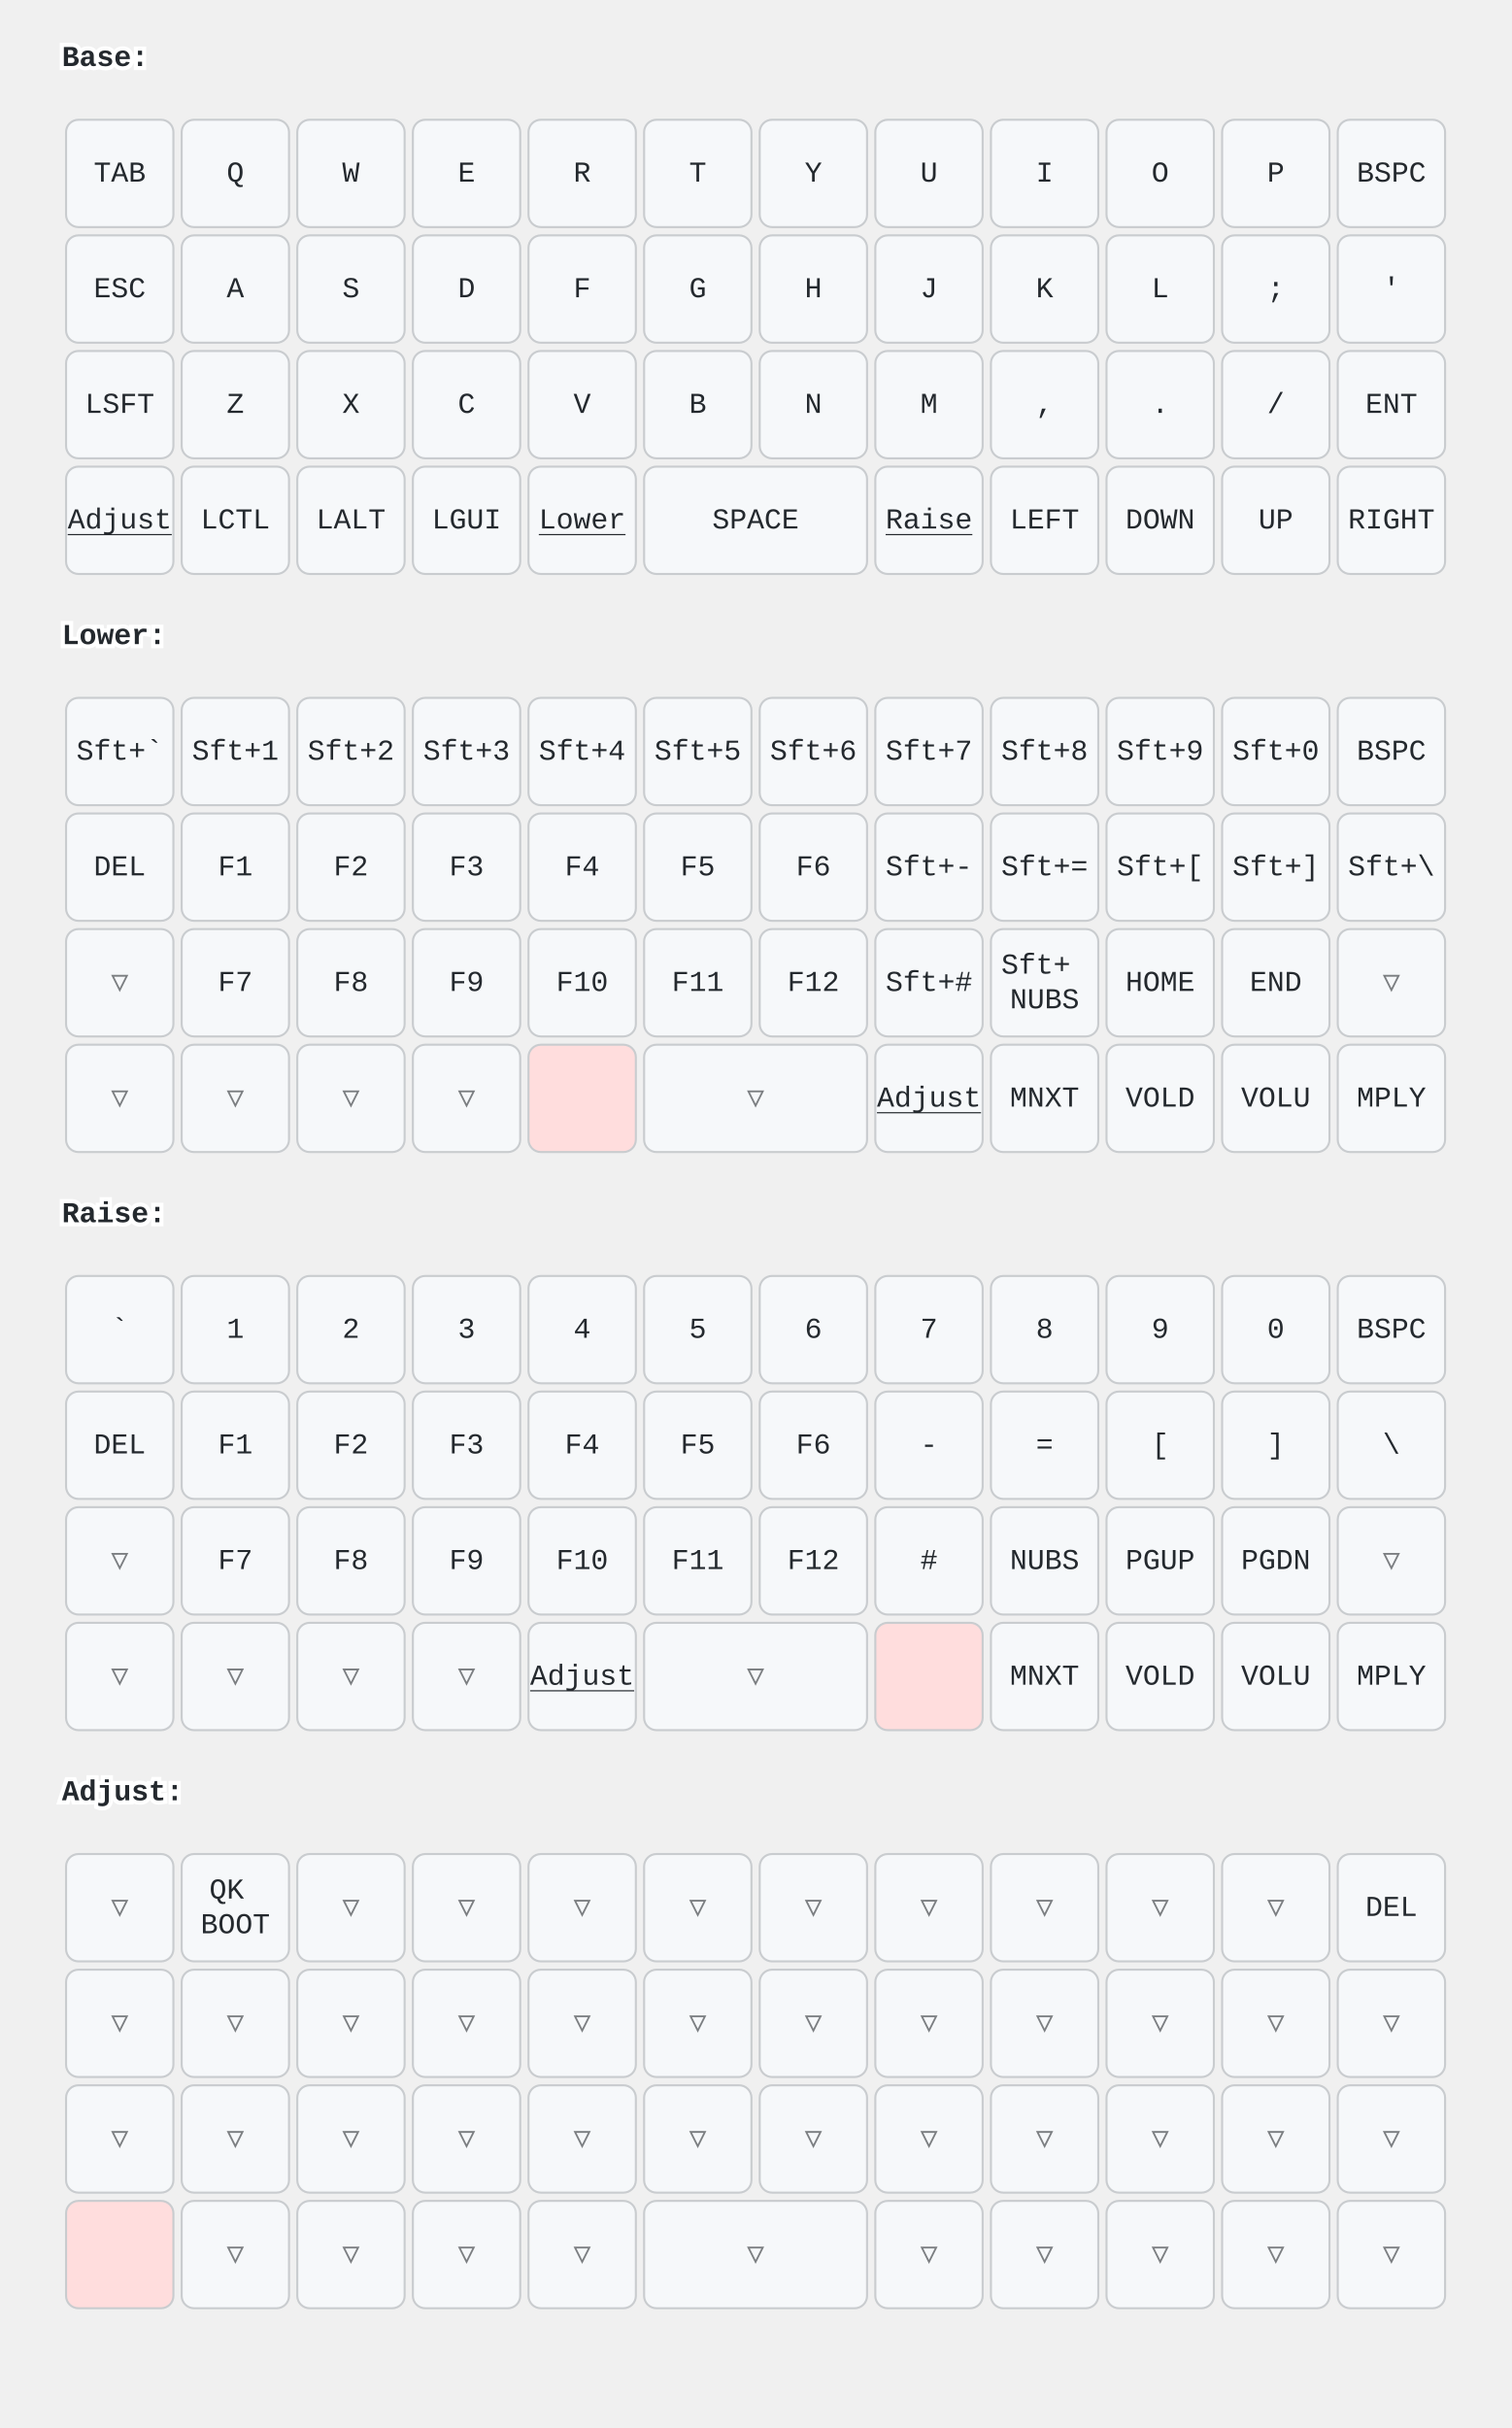
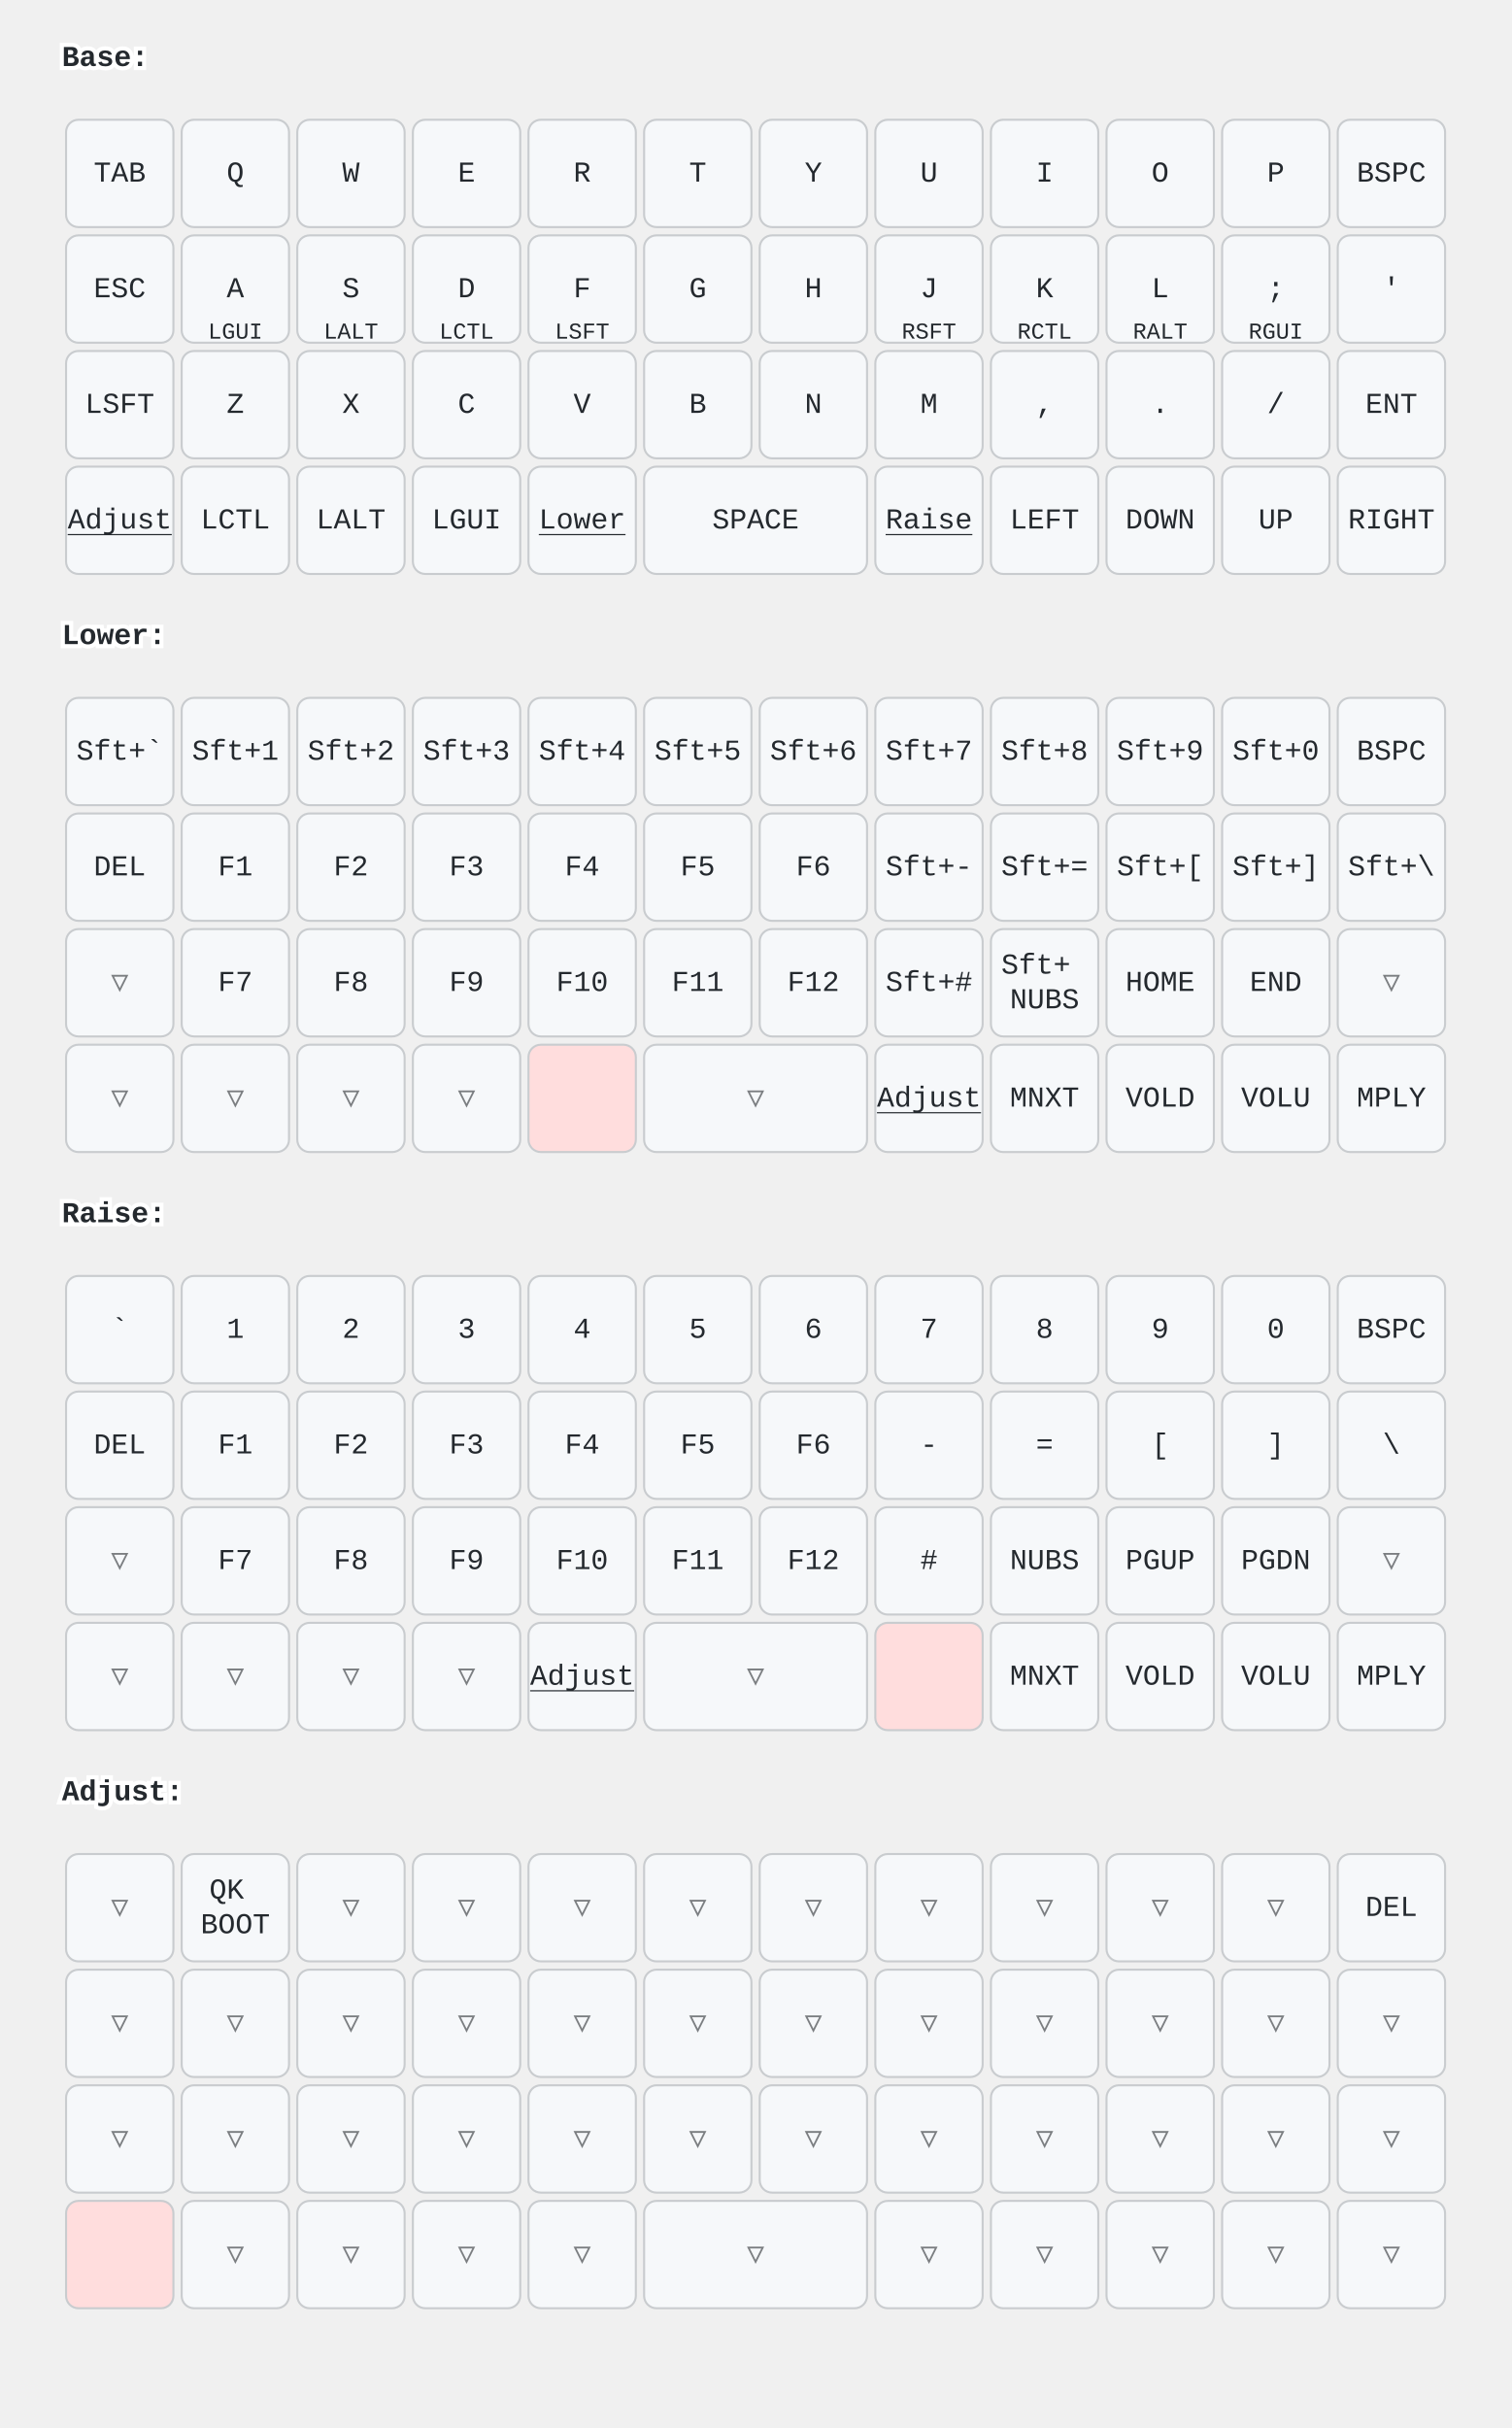
<svg xmlns="http://www.w3.org/2000/svg" width="732" height="1176" viewBox="0 0 732 1176" class="keymap">
  <style>/* inherit to force styles through use tags */
svg path {
    fill: inherit;
}

/* font and background color specifications */
svg.keymap {
    font-family: SFMono-Regular,Consolas,Liberation Mono,Menlo,monospace;
    font-size: 14px;
    font-kerning: normal;
    text-rendering: optimizeLegibility;
    fill: #24292e;
}

/* default key styling */
rect.key {
    fill: #f6f8fa;
}

rect.key, rect.combo {
    stroke: #c9cccf;
    stroke-width: 1;
}

/* default key side styling, only used is draw_key_sides is set */
rect.side {
    filter: brightness(90%);
}

/* color accent for combo boxes */
rect.combo, rect.combo-separate {
    fill: #cdf;
}

/* color accent for held keys */
rect.held, rect.combo.held {
    fill: #fdd;
}

/* color accent for ghost (optional) keys */
rect.ghost, rect.combo.ghost {
    stroke-dasharray: 4, 4;
    stroke-width: 2;
}

text {
    text-anchor: middle;
    dominant-baseline: middle;
}

/* styling for layer labels */
text.label {
    font-weight: bold;
    text-anchor: start;
    stroke: white;
    stroke-width: 4;
    paint-order: stroke;
}

/* styling for optional footer */
text.footer {
    text-anchor: end;
    dominant-baseline: auto;
    stroke: white;
    stroke-width: 4;
    paint-order: stroke;
}

/* styling for combo tap, and key non-tap label text */
text.combo, text.hold, text.shifted, text.left, text.right, text.tl, text.tr, text.bl, text.br {
    font-size: 11px;
}

text.hold, text.bl, text.br {
    text-anchor: middle;
    dominant-baseline: auto;
}

text.shifted, text.tl, text.tr {
    text-anchor: middle;
    dominant-baseline: hanging;
}

text.left, text.tl, text.bl {
    text-anchor: start;
}

text.right, text.tr, text.br {
    text-anchor: end;
}

text.layer-activator {
    text-decoration: underline;
}

/* styling for hold/shifted label text in combo box */
text.combo.hold, text.combo.shifted, text.combo.left, text.combo.right {
    font-size: 8px;
}

/* lighter symbol for transparent keys */
text.trans {
    fill: #7b7e81;
}

/* styling for combo dendrons */
path.combo {
    stroke-width: 1;
    stroke: gray;
    fill: none;
}

/* Start Tabler Icons Cleanup */
/* cannot use height/width with glyphs */
.icon-tabler &gt; path {
    fill: inherit;
    stroke: inherit;
    stroke-width: 2;
}
/* hide tabler's default box */
.icon-tabler &gt; path[stroke="none"][fill="none"] {
    visibility: hidden;
}
/* End Tabler Icons Cleanup */
</style>
  <g transform="translate(30, 0)" class="layer-Base">
    <text x="0" y="28" class="label" id="Base">Base:</text>
    <g transform="translate(0, 56)">
      <g transform="translate(28, 28)" class="key keypos-0">
        <rect rx="6" ry="6" x="-26" y="-26" width="52" height="52" class="key" />
        <text x="0" y="0" class="key tap">TAB</text>
      </g>
      <g transform="translate(84, 28)" class="key keypos-1">
        <rect rx="6" ry="6" x="-26" y="-26" width="52" height="52" class="key" />
        <text x="0" y="0" class="key tap">Q</text>
      </g>
      <g transform="translate(140, 28)" class="key keypos-2">
        <rect rx="6" ry="6" x="-26" y="-26" width="52" height="52" class="key" />
        <text x="0" y="0" class="key tap">W</text>
      </g>
      <g transform="translate(196, 28)" class="key keypos-3">
        <rect rx="6" ry="6" x="-26" y="-26" width="52" height="52" class="key" />
        <text x="0" y="0" class="key tap">E</text>
      </g>
      <g transform="translate(252, 28)" class="key keypos-4">
        <rect rx="6" ry="6" x="-26" y="-26" width="52" height="52" class="key" />
        <text x="0" y="0" class="key tap">R</text>
      </g>
      <g transform="translate(308, 28)" class="key keypos-5">
        <rect rx="6" ry="6" x="-26" y="-26" width="52" height="52" class="key" />
        <text x="0" y="0" class="key tap">T</text>
      </g>
      <g transform="translate(364, 28)" class="key keypos-6">
        <rect rx="6" ry="6" x="-26" y="-26" width="52" height="52" class="key" />
        <text x="0" y="0" class="key tap">Y</text>
      </g>
      <g transform="translate(420, 28)" class="key keypos-7">
        <rect rx="6" ry="6" x="-26" y="-26" width="52" height="52" class="key" />
        <text x="0" y="0" class="key tap">U</text>
      </g>
      <g transform="translate(476, 28)" class="key keypos-8">
        <rect rx="6" ry="6" x="-26" y="-26" width="52" height="52" class="key" />
        <text x="0" y="0" class="key tap">I</text>
      </g>
      <g transform="translate(532, 28)" class="key keypos-9">
        <rect rx="6" ry="6" x="-26" y="-26" width="52" height="52" class="key" />
        <text x="0" y="0" class="key tap">O</text>
      </g>
      <g transform="translate(588, 28)" class="key keypos-10">
        <rect rx="6" ry="6" x="-26" y="-26" width="52" height="52" class="key" />
        <text x="0" y="0" class="key tap">P</text>
      </g>
      <g transform="translate(644, 28)" class="key keypos-11">
        <rect rx="6" ry="6" x="-26" y="-26" width="52" height="52" class="key" />
        <text x="0" y="0" class="key tap">BSPC</text>
      </g>
      <g transform="translate(28, 84)" class="key keypos-12">
        <rect rx="6" ry="6" x="-26" y="-26" width="52" height="52" class="key" />
        <text x="0" y="0" class="key tap">ESC</text>
      </g>
      <g transform="translate(84, 84)" class="key keypos-13">
        <rect rx="6" ry="6" x="-26" y="-26" width="52" height="52" class="key" />
        <text x="0" y="0" class="key tap">A</text>
+         <text x="0" y="24" class="key hold">LGUI</text>
      </g>
      <g transform="translate(140, 84)" class="key keypos-14">
        <rect rx="6" ry="6" x="-26" y="-26" width="52" height="52" class="key" />
        <text x="0" y="0" class="key tap">S</text>
+         <text x="0" y="24" class="key hold">LALT</text>
      </g>
      <g transform="translate(196, 84)" class="key keypos-15">
        <rect rx="6" ry="6" x="-26" y="-26" width="52" height="52" class="key" />
        <text x="0" y="0" class="key tap">D</text>
+         <text x="0" y="24" class="key hold">LCTL</text>
      </g>
      <g transform="translate(252, 84)" class="key keypos-16">
        <rect rx="6" ry="6" x="-26" y="-26" width="52" height="52" class="key" />
        <text x="0" y="0" class="key tap">F</text>
+         <text x="0" y="24" class="key hold">LSFT</text>
      </g>
      <g transform="translate(308, 84)" class="key keypos-17">
        <rect rx="6" ry="6" x="-26" y="-26" width="52" height="52" class="key" />
        <text x="0" y="0" class="key tap">G</text>
      </g>
      <g transform="translate(364, 84)" class="key keypos-18">
        <rect rx="6" ry="6" x="-26" y="-26" width="52" height="52" class="key" />
        <text x="0" y="0" class="key tap">H</text>
      </g>
      <g transform="translate(420, 84)" class="key keypos-19">
        <rect rx="6" ry="6" x="-26" y="-26" width="52" height="52" class="key" />
        <text x="0" y="0" class="key tap">J</text>
+         <text x="0" y="24" class="key hold">RSFT</text>
      </g>
      <g transform="translate(476, 84)" class="key keypos-20">
        <rect rx="6" ry="6" x="-26" y="-26" width="52" height="52" class="key" />
        <text x="0" y="0" class="key tap">K</text>
+         <text x="0" y="24" class="key hold">RCTL</text>
      </g>
      <g transform="translate(532, 84)" class="key keypos-21">
        <rect rx="6" ry="6" x="-26" y="-26" width="52" height="52" class="key" />
        <text x="0" y="0" class="key tap">L</text>
+         <text x="0" y="24" class="key hold">RALT</text>
      </g>
      <g transform="translate(588, 84)" class="key keypos-22">
        <rect rx="6" ry="6" x="-26" y="-26" width="52" height="52" class="key" />
        <text x="0" y="0" class="key tap">;</text>
+         <text x="0" y="24" class="key hold">RGUI</text>
      </g>
      <g transform="translate(644, 84)" class="key keypos-23">
        <rect rx="6" ry="6" x="-26" y="-26" width="52" height="52" class="key" />
        <text x="0" y="0" class="key tap">'</text>
      </g>
      <g transform="translate(28, 140)" class="key keypos-24">
        <rect rx="6" ry="6" x="-26" y="-26" width="52" height="52" class="key" />
        <text x="0" y="0" class="key tap">LSFT</text>
      </g>
      <g transform="translate(84, 140)" class="key keypos-25">
        <rect rx="6" ry="6" x="-26" y="-26" width="52" height="52" class="key" />
        <text x="0" y="0" class="key tap">Z</text>
      </g>
      <g transform="translate(140, 140)" class="key keypos-26">
        <rect rx="6" ry="6" x="-26" y="-26" width="52" height="52" class="key" />
        <text x="0" y="0" class="key tap">X</text>
      </g>
      <g transform="translate(196, 140)" class="key keypos-27">
        <rect rx="6" ry="6" x="-26" y="-26" width="52" height="52" class="key" />
        <text x="0" y="0" class="key tap">C</text>
      </g>
      <g transform="translate(252, 140)" class="key keypos-28">
        <rect rx="6" ry="6" x="-26" y="-26" width="52" height="52" class="key" />
        <text x="0" y="0" class="key tap">V</text>
      </g>
      <g transform="translate(308, 140)" class="key keypos-29">
        <rect rx="6" ry="6" x="-26" y="-26" width="52" height="52" class="key" />
        <text x="0" y="0" class="key tap">B</text>
      </g>
      <g transform="translate(364, 140)" class="key keypos-30">
        <rect rx="6" ry="6" x="-26" y="-26" width="52" height="52" class="key" />
        <text x="0" y="0" class="key tap">N</text>
      </g>
      <g transform="translate(420, 140)" class="key keypos-31">
        <rect rx="6" ry="6" x="-26" y="-26" width="52" height="52" class="key" />
        <text x="0" y="0" class="key tap">M</text>
      </g>
      <g transform="translate(476, 140)" class="key keypos-32">
        <rect rx="6" ry="6" x="-26" y="-26" width="52" height="52" class="key" />
        <text x="0" y="0" class="key tap">,</text>
      </g>
      <g transform="translate(532, 140)" class="key keypos-33">
        <rect rx="6" ry="6" x="-26" y="-26" width="52" height="52" class="key" />
        <text x="0" y="0" class="key tap">.</text>
      </g>
      <g transform="translate(588, 140)" class="key keypos-34">
        <rect rx="6" ry="6" x="-26" y="-26" width="52" height="52" class="key" />
        <text x="0" y="0" class="key tap">/</text>
      </g>
      <g transform="translate(644, 140)" class="key keypos-35">
        <rect rx="6" ry="6" x="-26" y="-26" width="52" height="52" class="key" />
        <text x="0" y="0" class="key tap">ENT</text>
      </g>
      <g transform="translate(28, 196)" class="key keypos-36">
        <rect rx="6" ry="6" x="-26" y="-26" width="52" height="52" class="key" />
        <a href="#Adjust">
          <text x="0" y="0" class="key tap layer-activator">Adjust</text>
        </a>
      </g>
      <g transform="translate(84, 196)" class="key keypos-37">
        <rect rx="6" ry="6" x="-26" y="-26" width="52" height="52" class="key" />
        <text x="0" y="0" class="key tap">LCTL</text>
      </g>
      <g transform="translate(140, 196)" class="key keypos-38">
        <rect rx="6" ry="6" x="-26" y="-26" width="52" height="52" class="key" />
        <text x="0" y="0" class="key tap">LALT</text>
      </g>
      <g transform="translate(196, 196)" class="key keypos-39">
        <rect rx="6" ry="6" x="-26" y="-26" width="52" height="52" class="key" />
        <text x="0" y="0" class="key tap">LGUI</text>
      </g>
      <g transform="translate(252, 196)" class="key keypos-40">
        <rect rx="6" ry="6" x="-26" y="-26" width="52" height="52" class="key" />
        <a href="#Lower">
          <text x="0" y="0" class="key tap layer-activator">Lower</text>
        </a>
      </g>
      <g transform="translate(336, 196)" class="key keypos-41">
        <rect rx="6" ry="6" x="-54" y="-26" width="108" height="52" class="key" />
        <text x="0" y="0" class="key tap">SPACE</text>
      </g>
      <g transform="translate(420, 196)" class="key keypos-42">
        <rect rx="6" ry="6" x="-26" y="-26" width="52" height="52" class="key" />
        <a href="#Raise">
          <text x="0" y="0" class="key tap layer-activator">Raise</text>
        </a>
      </g>
      <g transform="translate(476, 196)" class="key keypos-43">
        <rect rx="6" ry="6" x="-26" y="-26" width="52" height="52" class="key" />
        <text x="0" y="0" class="key tap">LEFT</text>
      </g>
      <g transform="translate(532, 196)" class="key keypos-44">
        <rect rx="6" ry="6" x="-26" y="-26" width="52" height="52" class="key" />
        <text x="0" y="0" class="key tap">DOWN</text>
      </g>
      <g transform="translate(588, 196)" class="key keypos-45">
        <rect rx="6" ry="6" x="-26" y="-26" width="52" height="52" class="key" />
        <text x="0" y="0" class="key tap">UP</text>
      </g>
      <g transform="translate(644, 196)" class="key keypos-46">
        <rect rx="6" ry="6" x="-26" y="-26" width="52" height="52" class="key" />
        <text x="0" y="0" class="key tap">RIGHT</text>
      </g>
    </g>
  </g>
  <g transform="translate(30, 280)" class="layer-Lower">
    <text x="0" y="28" class="label" id="Lower">Lower:</text>
    <g transform="translate(0, 56)">
      <g transform="translate(28, 28)" class="key keypos-0">
        <rect rx="6" ry="6" x="-26" y="-26" width="52" height="52" class="key" />
        <text x="0" y="0" class="key tap">Sft+`</text>
      </g>
      <g transform="translate(84, 28)" class="key keypos-1">
        <rect rx="6" ry="6" x="-26" y="-26" width="52" height="52" class="key" />
        <text x="0" y="0" class="key tap">Sft+1</text>
      </g>
      <g transform="translate(140, 28)" class="key keypos-2">
        <rect rx="6" ry="6" x="-26" y="-26" width="52" height="52" class="key" />
        <text x="0" y="0" class="key tap">Sft+2</text>
      </g>
      <g transform="translate(196, 28)" class="key keypos-3">
        <rect rx="6" ry="6" x="-26" y="-26" width="52" height="52" class="key" />
        <text x="0" y="0" class="key tap">Sft+3</text>
      </g>
      <g transform="translate(252, 28)" class="key keypos-4">
        <rect rx="6" ry="6" x="-26" y="-26" width="52" height="52" class="key" />
        <text x="0" y="0" class="key tap">Sft+4</text>
      </g>
      <g transform="translate(308, 28)" class="key keypos-5">
        <rect rx="6" ry="6" x="-26" y="-26" width="52" height="52" class="key" />
        <text x="0" y="0" class="key tap">Sft+5</text>
      </g>
      <g transform="translate(364, 28)" class="key keypos-6">
        <rect rx="6" ry="6" x="-26" y="-26" width="52" height="52" class="key" />
        <text x="0" y="0" class="key tap">Sft+6</text>
      </g>
      <g transform="translate(420, 28)" class="key keypos-7">
        <rect rx="6" ry="6" x="-26" y="-26" width="52" height="52" class="key" />
        <text x="0" y="0" class="key tap">Sft+7</text>
      </g>
      <g transform="translate(476, 28)" class="key keypos-8">
        <rect rx="6" ry="6" x="-26" y="-26" width="52" height="52" class="key" />
        <text x="0" y="0" class="key tap">Sft+8</text>
      </g>
      <g transform="translate(532, 28)" class="key keypos-9">
        <rect rx="6" ry="6" x="-26" y="-26" width="52" height="52" class="key" />
        <text x="0" y="0" class="key tap">Sft+9</text>
      </g>
      <g transform="translate(588, 28)" class="key keypos-10">
        <rect rx="6" ry="6" x="-26" y="-26" width="52" height="52" class="key" />
        <text x="0" y="0" class="key tap">Sft+0</text>
      </g>
      <g transform="translate(644, 28)" class="key keypos-11">
        <rect rx="6" ry="6" x="-26" y="-26" width="52" height="52" class="key" />
        <text x="0" y="0" class="key tap">BSPC</text>
      </g>
      <g transform="translate(28, 84)" class="key keypos-12">
        <rect rx="6" ry="6" x="-26" y="-26" width="52" height="52" class="key" />
        <text x="0" y="0" class="key tap">DEL</text>
      </g>
      <g transform="translate(84, 84)" class="key keypos-13">
        <rect rx="6" ry="6" x="-26" y="-26" width="52" height="52" class="key" />
        <text x="0" y="0" class="key tap">F1</text>
      </g>
      <g transform="translate(140, 84)" class="key keypos-14">
        <rect rx="6" ry="6" x="-26" y="-26" width="52" height="52" class="key" />
        <text x="0" y="0" class="key tap">F2</text>
      </g>
      <g transform="translate(196, 84)" class="key keypos-15">
        <rect rx="6" ry="6" x="-26" y="-26" width="52" height="52" class="key" />
        <text x="0" y="0" class="key tap">F3</text>
      </g>
      <g transform="translate(252, 84)" class="key keypos-16">
        <rect rx="6" ry="6" x="-26" y="-26" width="52" height="52" class="key" />
        <text x="0" y="0" class="key tap">F4</text>
      </g>
      <g transform="translate(308, 84)" class="key keypos-17">
        <rect rx="6" ry="6" x="-26" y="-26" width="52" height="52" class="key" />
        <text x="0" y="0" class="key tap">F5</text>
      </g>
      <g transform="translate(364, 84)" class="key keypos-18">
        <rect rx="6" ry="6" x="-26" y="-26" width="52" height="52" class="key" />
        <text x="0" y="0" class="key tap">F6</text>
      </g>
      <g transform="translate(420, 84)" class="key keypos-19">
        <rect rx="6" ry="6" x="-26" y="-26" width="52" height="52" class="key" />
        <text x="0" y="0" class="key tap">Sft+-</text>
      </g>
      <g transform="translate(476, 84)" class="key keypos-20">
        <rect rx="6" ry="6" x="-26" y="-26" width="52" height="52" class="key" />
        <text x="0" y="0" class="key tap">Sft+=</text>
      </g>
      <g transform="translate(532, 84)" class="key keypos-21">
        <rect rx="6" ry="6" x="-26" y="-26" width="52" height="52" class="key" />
        <text x="0" y="0" class="key tap">Sft+[</text>
      </g>
      <g transform="translate(588, 84)" class="key keypos-22">
        <rect rx="6" ry="6" x="-26" y="-26" width="52" height="52" class="key" />
        <text x="0" y="0" class="key tap">Sft+]</text>
      </g>
      <g transform="translate(644, 84)" class="key keypos-23">
        <rect rx="6" ry="6" x="-26" y="-26" width="52" height="52" class="key" />
        <text x="0" y="0" class="key tap">Sft+\</text>
      </g>
      <g transform="translate(28, 140)" class="key trans keypos-24">
        <rect rx="6" ry="6" x="-26" y="-26" width="52" height="52" class="key trans" />
        <text x="0" y="0" class="key trans tap">▽</text>
      </g>
      <g transform="translate(84, 140)" class="key keypos-25">
        <rect rx="6" ry="6" x="-26" y="-26" width="52" height="52" class="key" />
        <text x="0" y="0" class="key tap">F7</text>
      </g>
      <g transform="translate(140, 140)" class="key keypos-26">
        <rect rx="6" ry="6" x="-26" y="-26" width="52" height="52" class="key" />
        <text x="0" y="0" class="key tap">F8</text>
      </g>
      <g transform="translate(196, 140)" class="key keypos-27">
        <rect rx="6" ry="6" x="-26" y="-26" width="52" height="52" class="key" />
        <text x="0" y="0" class="key tap">F9</text>
      </g>
      <g transform="translate(252, 140)" class="key keypos-28">
        <rect rx="6" ry="6" x="-26" y="-26" width="52" height="52" class="key" />
        <text x="0" y="0" class="key tap">F10</text>
      </g>
      <g transform="translate(308, 140)" class="key keypos-29">
        <rect rx="6" ry="6" x="-26" y="-26" width="52" height="52" class="key" />
        <text x="0" y="0" class="key tap">F11</text>
      </g>
      <g transform="translate(364, 140)" class="key keypos-30">
        <rect rx="6" ry="6" x="-26" y="-26" width="52" height="52" class="key" />
        <text x="0" y="0" class="key tap">F12</text>
      </g>
      <g transform="translate(420, 140)" class="key keypos-31">
        <rect rx="6" ry="6" x="-26" y="-26" width="52" height="52" class="key" />
        <text x="0" y="0" class="key tap">Sft+#</text>
      </g>
      <g transform="translate(476, 140)" class="key keypos-32">
        <rect rx="6" ry="6" x="-26" y="-26" width="52" height="52" class="key" />
        <text x="0" y="0" class="key tap">
          <tspan x="0" dy="-0.6em">Sft+</tspan>
          <tspan x="0" dy="1.2em">NUBS</tspan>
        </text>
      </g>
      <g transform="translate(532, 140)" class="key keypos-33">
        <rect rx="6" ry="6" x="-26" y="-26" width="52" height="52" class="key" />
        <text x="0" y="0" class="key tap">HOME</text>
      </g>
      <g transform="translate(588, 140)" class="key keypos-34">
        <rect rx="6" ry="6" x="-26" y="-26" width="52" height="52" class="key" />
        <text x="0" y="0" class="key tap">END</text>
      </g>
      <g transform="translate(644, 140)" class="key trans keypos-35">
        <rect rx="6" ry="6" x="-26" y="-26" width="52" height="52" class="key trans" />
        <text x="0" y="0" class="key trans tap">▽</text>
      </g>
      <g transform="translate(28, 196)" class="key trans keypos-36">
        <rect rx="6" ry="6" x="-26" y="-26" width="52" height="52" class="key trans" />
        <text x="0" y="0" class="key trans tap">▽</text>
      </g>
      <g transform="translate(84, 196)" class="key trans keypos-37">
        <rect rx="6" ry="6" x="-26" y="-26" width="52" height="52" class="key trans" />
        <text x="0" y="0" class="key trans tap">▽</text>
      </g>
      <g transform="translate(140, 196)" class="key trans keypos-38">
        <rect rx="6" ry="6" x="-26" y="-26" width="52" height="52" class="key trans" />
        <text x="0" y="0" class="key trans tap">▽</text>
      </g>
      <g transform="translate(196, 196)" class="key trans keypos-39">
        <rect rx="6" ry="6" x="-26" y="-26" width="52" height="52" class="key trans" />
        <text x="0" y="0" class="key trans tap">▽</text>
      </g>
      <g transform="translate(252, 196)" class="key held keypos-40">
        <rect rx="6" ry="6" x="-26" y="-26" width="52" height="52" class="key held" />
      </g>
      <g transform="translate(336, 196)" class="key trans keypos-41">
        <rect rx="6" ry="6" x="-54" y="-26" width="108" height="52" class="key trans" />
        <text x="0" y="0" class="key trans tap">▽</text>
      </g>
      <g transform="translate(420, 196)" class="key keypos-42">
        <rect rx="6" ry="6" x="-26" y="-26" width="52" height="52" class="key" />
        <a href="#Adjust">
          <text x="0" y="0" class="key tap layer-activator">Adjust</text>
        </a>
      </g>
      <g transform="translate(476, 196)" class="key keypos-43">
        <rect rx="6" ry="6" x="-26" y="-26" width="52" height="52" class="key" />
        <text x="0" y="0" class="key tap">MNXT</text>
      </g>
      <g transform="translate(532, 196)" class="key keypos-44">
        <rect rx="6" ry="6" x="-26" y="-26" width="52" height="52" class="key" />
        <text x="0" y="0" class="key tap">VOLD</text>
      </g>
      <g transform="translate(588, 196)" class="key keypos-45">
        <rect rx="6" ry="6" x="-26" y="-26" width="52" height="52" class="key" />
        <text x="0" y="0" class="key tap">VOLU</text>
      </g>
      <g transform="translate(644, 196)" class="key keypos-46">
        <rect rx="6" ry="6" x="-26" y="-26" width="52" height="52" class="key" />
        <text x="0" y="0" class="key tap">MPLY</text>
      </g>
    </g>
  </g>
  <g transform="translate(30, 560)" class="layer-Raise">
    <text x="0" y="28" class="label" id="Raise">Raise:</text>
    <g transform="translate(0, 56)">
      <g transform="translate(28, 28)" class="key keypos-0">
        <rect rx="6" ry="6" x="-26" y="-26" width="52" height="52" class="key" />
        <text x="0" y="0" class="key tap">`</text>
      </g>
      <g transform="translate(84, 28)" class="key keypos-1">
        <rect rx="6" ry="6" x="-26" y="-26" width="52" height="52" class="key" />
        <text x="0" y="0" class="key tap">1</text>
      </g>
      <g transform="translate(140, 28)" class="key keypos-2">
        <rect rx="6" ry="6" x="-26" y="-26" width="52" height="52" class="key" />
        <text x="0" y="0" class="key tap">2</text>
      </g>
      <g transform="translate(196, 28)" class="key keypos-3">
        <rect rx="6" ry="6" x="-26" y="-26" width="52" height="52" class="key" />
        <text x="0" y="0" class="key tap">3</text>
      </g>
      <g transform="translate(252, 28)" class="key keypos-4">
        <rect rx="6" ry="6" x="-26" y="-26" width="52" height="52" class="key" />
        <text x="0" y="0" class="key tap">4</text>
      </g>
      <g transform="translate(308, 28)" class="key keypos-5">
        <rect rx="6" ry="6" x="-26" y="-26" width="52" height="52" class="key" />
        <text x="0" y="0" class="key tap">5</text>
      </g>
      <g transform="translate(364, 28)" class="key keypos-6">
        <rect rx="6" ry="6" x="-26" y="-26" width="52" height="52" class="key" />
        <text x="0" y="0" class="key tap">6</text>
      </g>
      <g transform="translate(420, 28)" class="key keypos-7">
        <rect rx="6" ry="6" x="-26" y="-26" width="52" height="52" class="key" />
        <text x="0" y="0" class="key tap">7</text>
      </g>
      <g transform="translate(476, 28)" class="key keypos-8">
        <rect rx="6" ry="6" x="-26" y="-26" width="52" height="52" class="key" />
        <text x="0" y="0" class="key tap">8</text>
      </g>
      <g transform="translate(532, 28)" class="key keypos-9">
        <rect rx="6" ry="6" x="-26" y="-26" width="52" height="52" class="key" />
        <text x="0" y="0" class="key tap">9</text>
      </g>
      <g transform="translate(588, 28)" class="key keypos-10">
        <rect rx="6" ry="6" x="-26" y="-26" width="52" height="52" class="key" />
        <text x="0" y="0" class="key tap">0</text>
      </g>
      <g transform="translate(644, 28)" class="key keypos-11">
        <rect rx="6" ry="6" x="-26" y="-26" width="52" height="52" class="key" />
        <text x="0" y="0" class="key tap">BSPC</text>
      </g>
      <g transform="translate(28, 84)" class="key keypos-12">
        <rect rx="6" ry="6" x="-26" y="-26" width="52" height="52" class="key" />
        <text x="0" y="0" class="key tap">DEL</text>
      </g>
      <g transform="translate(84, 84)" class="key keypos-13">
        <rect rx="6" ry="6" x="-26" y="-26" width="52" height="52" class="key" />
        <text x="0" y="0" class="key tap">F1</text>
      </g>
      <g transform="translate(140, 84)" class="key keypos-14">
        <rect rx="6" ry="6" x="-26" y="-26" width="52" height="52" class="key" />
        <text x="0" y="0" class="key tap">F2</text>
      </g>
      <g transform="translate(196, 84)" class="key keypos-15">
        <rect rx="6" ry="6" x="-26" y="-26" width="52" height="52" class="key" />
        <text x="0" y="0" class="key tap">F3</text>
      </g>
      <g transform="translate(252, 84)" class="key keypos-16">
        <rect rx="6" ry="6" x="-26" y="-26" width="52" height="52" class="key" />
        <text x="0" y="0" class="key tap">F4</text>
      </g>
      <g transform="translate(308, 84)" class="key keypos-17">
        <rect rx="6" ry="6" x="-26" y="-26" width="52" height="52" class="key" />
        <text x="0" y="0" class="key tap">F5</text>
      </g>
      <g transform="translate(364, 84)" class="key keypos-18">
        <rect rx="6" ry="6" x="-26" y="-26" width="52" height="52" class="key" />
        <text x="0" y="0" class="key tap">F6</text>
      </g>
      <g transform="translate(420, 84)" class="key keypos-19">
        <rect rx="6" ry="6" x="-26" y="-26" width="52" height="52" class="key" />
        <text x="0" y="0" class="key tap">-</text>
      </g>
      <g transform="translate(476, 84)" class="key keypos-20">
        <rect rx="6" ry="6" x="-26" y="-26" width="52" height="52" class="key" />
        <text x="0" y="0" class="key tap">=</text>
      </g>
      <g transform="translate(532, 84)" class="key keypos-21">
        <rect rx="6" ry="6" x="-26" y="-26" width="52" height="52" class="key" />
        <text x="0" y="0" class="key tap">[</text>
      </g>
      <g transform="translate(588, 84)" class="key keypos-22">
        <rect rx="6" ry="6" x="-26" y="-26" width="52" height="52" class="key" />
        <text x="0" y="0" class="key tap">]</text>
      </g>
      <g transform="translate(644, 84)" class="key keypos-23">
        <rect rx="6" ry="6" x="-26" y="-26" width="52" height="52" class="key" />
        <text x="0" y="0" class="key tap">\</text>
      </g>
      <g transform="translate(28, 140)" class="key trans keypos-24">
        <rect rx="6" ry="6" x="-26" y="-26" width="52" height="52" class="key trans" />
        <text x="0" y="0" class="key trans tap">▽</text>
      </g>
      <g transform="translate(84, 140)" class="key keypos-25">
        <rect rx="6" ry="6" x="-26" y="-26" width="52" height="52" class="key" />
        <text x="0" y="0" class="key tap">F7</text>
      </g>
      <g transform="translate(140, 140)" class="key keypos-26">
        <rect rx="6" ry="6" x="-26" y="-26" width="52" height="52" class="key" />
        <text x="0" y="0" class="key tap">F8</text>
      </g>
      <g transform="translate(196, 140)" class="key keypos-27">
        <rect rx="6" ry="6" x="-26" y="-26" width="52" height="52" class="key" />
        <text x="0" y="0" class="key tap">F9</text>
      </g>
      <g transform="translate(252, 140)" class="key keypos-28">
        <rect rx="6" ry="6" x="-26" y="-26" width="52" height="52" class="key" />
        <text x="0" y="0" class="key tap">F10</text>
      </g>
      <g transform="translate(308, 140)" class="key keypos-29">
        <rect rx="6" ry="6" x="-26" y="-26" width="52" height="52" class="key" />
        <text x="0" y="0" class="key tap">F11</text>
      </g>
      <g transform="translate(364, 140)" class="key keypos-30">
        <rect rx="6" ry="6" x="-26" y="-26" width="52" height="52" class="key" />
        <text x="0" y="0" class="key tap">F12</text>
      </g>
      <g transform="translate(420, 140)" class="key keypos-31">
        <rect rx="6" ry="6" x="-26" y="-26" width="52" height="52" class="key" />
        <text x="0" y="0" class="key tap">#</text>
      </g>
      <g transform="translate(476, 140)" class="key keypos-32">
        <rect rx="6" ry="6" x="-26" y="-26" width="52" height="52" class="key" />
        <text x="0" y="0" class="key tap">NUBS</text>
      </g>
      <g transform="translate(532, 140)" class="key keypos-33">
        <rect rx="6" ry="6" x="-26" y="-26" width="52" height="52" class="key" />
        <text x="0" y="0" class="key tap">PGUP</text>
      </g>
      <g transform="translate(588, 140)" class="key keypos-34">
        <rect rx="6" ry="6" x="-26" y="-26" width="52" height="52" class="key" />
        <text x="0" y="0" class="key tap">PGDN</text>
      </g>
      <g transform="translate(644, 140)" class="key trans keypos-35">
        <rect rx="6" ry="6" x="-26" y="-26" width="52" height="52" class="key trans" />
        <text x="0" y="0" class="key trans tap">▽</text>
      </g>
      <g transform="translate(28, 196)" class="key trans keypos-36">
        <rect rx="6" ry="6" x="-26" y="-26" width="52" height="52" class="key trans" />
        <text x="0" y="0" class="key trans tap">▽</text>
      </g>
      <g transform="translate(84, 196)" class="key trans keypos-37">
        <rect rx="6" ry="6" x="-26" y="-26" width="52" height="52" class="key trans" />
        <text x="0" y="0" class="key trans tap">▽</text>
      </g>
      <g transform="translate(140, 196)" class="key trans keypos-38">
        <rect rx="6" ry="6" x="-26" y="-26" width="52" height="52" class="key trans" />
        <text x="0" y="0" class="key trans tap">▽</text>
      </g>
      <g transform="translate(196, 196)" class="key trans keypos-39">
        <rect rx="6" ry="6" x="-26" y="-26" width="52" height="52" class="key trans" />
        <text x="0" y="0" class="key trans tap">▽</text>
      </g>
      <g transform="translate(252, 196)" class="key keypos-40">
        <rect rx="6" ry="6" x="-26" y="-26" width="52" height="52" class="key" />
        <a href="#Adjust">
          <text x="0" y="0" class="key tap layer-activator">Adjust</text>
        </a>
      </g>
      <g transform="translate(336, 196)" class="key trans keypos-41">
        <rect rx="6" ry="6" x="-54" y="-26" width="108" height="52" class="key trans" />
        <text x="0" y="0" class="key trans tap">▽</text>
      </g>
      <g transform="translate(420, 196)" class="key held keypos-42">
        <rect rx="6" ry="6" x="-26" y="-26" width="52" height="52" class="key held" />
      </g>
      <g transform="translate(476, 196)" class="key keypos-43">
        <rect rx="6" ry="6" x="-26" y="-26" width="52" height="52" class="key" />
        <text x="0" y="0" class="key tap">MNXT</text>
      </g>
      <g transform="translate(532, 196)" class="key keypos-44">
        <rect rx="6" ry="6" x="-26" y="-26" width="52" height="52" class="key" />
        <text x="0" y="0" class="key tap">VOLD</text>
      </g>
      <g transform="translate(588, 196)" class="key keypos-45">
        <rect rx="6" ry="6" x="-26" y="-26" width="52" height="52" class="key" />
        <text x="0" y="0" class="key tap">VOLU</text>
      </g>
      <g transform="translate(644, 196)" class="key keypos-46">
        <rect rx="6" ry="6" x="-26" y="-26" width="52" height="52" class="key" />
        <text x="0" y="0" class="key tap">MPLY</text>
      </g>
    </g>
  </g>
  <g transform="translate(30, 840)" class="layer-Adjust">
    <text x="0" y="28" class="label" id="Adjust">Adjust:</text>
    <g transform="translate(0, 56)">
      <g transform="translate(28, 28)" class="key trans keypos-0">
        <rect rx="6" ry="6" x="-26" y="-26" width="52" height="52" class="key trans" />
        <text x="0" y="0" class="key trans tap">▽</text>
      </g>
      <g transform="translate(84, 28)" class="key keypos-1">
        <rect rx="6" ry="6" x="-26" y="-26" width="52" height="52" class="key" />
        <text x="0" y="0" class="key tap">
          <tspan x="0" dy="-0.6em">QK</tspan>
          <tspan x="0" dy="1.2em">BOOT</tspan>
        </text>
      </g>
      <g transform="translate(140, 28)" class="key trans keypos-2">
        <rect rx="6" ry="6" x="-26" y="-26" width="52" height="52" class="key trans" />
        <text x="0" y="0" class="key trans tap">▽</text>
      </g>
      <g transform="translate(196, 28)" class="key trans keypos-3">
        <rect rx="6" ry="6" x="-26" y="-26" width="52" height="52" class="key trans" />
        <text x="0" y="0" class="key trans tap">▽</text>
      </g>
      <g transform="translate(252, 28)" class="key trans keypos-4">
        <rect rx="6" ry="6" x="-26" y="-26" width="52" height="52" class="key trans" />
        <text x="0" y="0" class="key trans tap">▽</text>
      </g>
      <g transform="translate(308, 28)" class="key trans keypos-5">
        <rect rx="6" ry="6" x="-26" y="-26" width="52" height="52" class="key trans" />
        <text x="0" y="0" class="key trans tap">▽</text>
      </g>
      <g transform="translate(364, 28)" class="key trans keypos-6">
        <rect rx="6" ry="6" x="-26" y="-26" width="52" height="52" class="key trans" />
        <text x="0" y="0" class="key trans tap">▽</text>
      </g>
      <g transform="translate(420, 28)" class="key trans keypos-7">
        <rect rx="6" ry="6" x="-26" y="-26" width="52" height="52" class="key trans" />
        <text x="0" y="0" class="key trans tap">▽</text>
      </g>
      <g transform="translate(476, 28)" class="key trans keypos-8">
        <rect rx="6" ry="6" x="-26" y="-26" width="52" height="52" class="key trans" />
        <text x="0" y="0" class="key trans tap">▽</text>
      </g>
      <g transform="translate(532, 28)" class="key trans keypos-9">
        <rect rx="6" ry="6" x="-26" y="-26" width="52" height="52" class="key trans" />
        <text x="0" y="0" class="key trans tap">▽</text>
      </g>
      <g transform="translate(588, 28)" class="key trans keypos-10">
        <rect rx="6" ry="6" x="-26" y="-26" width="52" height="52" class="key trans" />
        <text x="0" y="0" class="key trans tap">▽</text>
      </g>
      <g transform="translate(644, 28)" class="key keypos-11">
        <rect rx="6" ry="6" x="-26" y="-26" width="52" height="52" class="key" />
        <text x="0" y="0" class="key tap">DEL</text>
      </g>
      <g transform="translate(28, 84)" class="key trans keypos-12">
        <rect rx="6" ry="6" x="-26" y="-26" width="52" height="52" class="key trans" />
        <text x="0" y="0" class="key trans tap">▽</text>
      </g>
      <g transform="translate(84, 84)" class="key trans keypos-13">
        <rect rx="6" ry="6" x="-26" y="-26" width="52" height="52" class="key trans" />
        <text x="0" y="0" class="key trans tap">▽</text>
      </g>
      <g transform="translate(140, 84)" class="key trans keypos-14">
        <rect rx="6" ry="6" x="-26" y="-26" width="52" height="52" class="key trans" />
        <text x="0" y="0" class="key trans tap">▽</text>
      </g>
      <g transform="translate(196, 84)" class="key trans keypos-15">
        <rect rx="6" ry="6" x="-26" y="-26" width="52" height="52" class="key trans" />
        <text x="0" y="0" class="key trans tap">▽</text>
      </g>
      <g transform="translate(252, 84)" class="key trans keypos-16">
        <rect rx="6" ry="6" x="-26" y="-26" width="52" height="52" class="key trans" />
        <text x="0" y="0" class="key trans tap">▽</text>
      </g>
      <g transform="translate(308, 84)" class="key trans keypos-17">
        <rect rx="6" ry="6" x="-26" y="-26" width="52" height="52" class="key trans" />
        <text x="0" y="0" class="key trans tap">▽</text>
      </g>
      <g transform="translate(364, 84)" class="key trans keypos-18">
        <rect rx="6" ry="6" x="-26" y="-26" width="52" height="52" class="key trans" />
        <text x="0" y="0" class="key trans tap">▽</text>
      </g>
      <g transform="translate(420, 84)" class="key trans keypos-19">
        <rect rx="6" ry="6" x="-26" y="-26" width="52" height="52" class="key trans" />
        <text x="0" y="0" class="key trans tap">▽</text>
      </g>
      <g transform="translate(476, 84)" class="key trans keypos-20">
        <rect rx="6" ry="6" x="-26" y="-26" width="52" height="52" class="key trans" />
        <text x="0" y="0" class="key trans tap">▽</text>
      </g>
      <g transform="translate(532, 84)" class="key trans keypos-21">
        <rect rx="6" ry="6" x="-26" y="-26" width="52" height="52" class="key trans" />
        <text x="0" y="0" class="key trans tap">▽</text>
      </g>
      <g transform="translate(588, 84)" class="key trans keypos-22">
        <rect rx="6" ry="6" x="-26" y="-26" width="52" height="52" class="key trans" />
        <text x="0" y="0" class="key trans tap">▽</text>
      </g>
      <g transform="translate(644, 84)" class="key trans keypos-23">
        <rect rx="6" ry="6" x="-26" y="-26" width="52" height="52" class="key trans" />
        <text x="0" y="0" class="key trans tap">▽</text>
      </g>
      <g transform="translate(28, 140)" class="key trans keypos-24">
        <rect rx="6" ry="6" x="-26" y="-26" width="52" height="52" class="key trans" />
        <text x="0" y="0" class="key trans tap">▽</text>
      </g>
      <g transform="translate(84, 140)" class="key trans keypos-25">
        <rect rx="6" ry="6" x="-26" y="-26" width="52" height="52" class="key trans" />
        <text x="0" y="0" class="key trans tap">▽</text>
      </g>
      <g transform="translate(140, 140)" class="key trans keypos-26">
        <rect rx="6" ry="6" x="-26" y="-26" width="52" height="52" class="key trans" />
        <text x="0" y="0" class="key trans tap">▽</text>
      </g>
      <g transform="translate(196, 140)" class="key trans keypos-27">
        <rect rx="6" ry="6" x="-26" y="-26" width="52" height="52" class="key trans" />
        <text x="0" y="0" class="key trans tap">▽</text>
      </g>
      <g transform="translate(252, 140)" class="key trans keypos-28">
        <rect rx="6" ry="6" x="-26" y="-26" width="52" height="52" class="key trans" />
        <text x="0" y="0" class="key trans tap">▽</text>
      </g>
      <g transform="translate(308, 140)" class="key trans keypos-29">
        <rect rx="6" ry="6" x="-26" y="-26" width="52" height="52" class="key trans" />
        <text x="0" y="0" class="key trans tap">▽</text>
      </g>
      <g transform="translate(364, 140)" class="key trans keypos-30">
        <rect rx="6" ry="6" x="-26" y="-26" width="52" height="52" class="key trans" />
        <text x="0" y="0" class="key trans tap">▽</text>
      </g>
      <g transform="translate(420, 140)" class="key trans keypos-31">
        <rect rx="6" ry="6" x="-26" y="-26" width="52" height="52" class="key trans" />
        <text x="0" y="0" class="key trans tap">▽</text>
      </g>
      <g transform="translate(476, 140)" class="key trans keypos-32">
        <rect rx="6" ry="6" x="-26" y="-26" width="52" height="52" class="key trans" />
        <text x="0" y="0" class="key trans tap">▽</text>
      </g>
      <g transform="translate(532, 140)" class="key trans keypos-33">
        <rect rx="6" ry="6" x="-26" y="-26" width="52" height="52" class="key trans" />
        <text x="0" y="0" class="key trans tap">▽</text>
      </g>
      <g transform="translate(588, 140)" class="key trans keypos-34">
        <rect rx="6" ry="6" x="-26" y="-26" width="52" height="52" class="key trans" />
        <text x="0" y="0" class="key trans tap">▽</text>
      </g>
      <g transform="translate(644, 140)" class="key trans keypos-35">
        <rect rx="6" ry="6" x="-26" y="-26" width="52" height="52" class="key trans" />
        <text x="0" y="0" class="key trans tap">▽</text>
      </g>
      <g transform="translate(28, 196)" class="key held keypos-36">
        <rect rx="6" ry="6" x="-26" y="-26" width="52" height="52" class="key held" />
      </g>
      <g transform="translate(84, 196)" class="key trans keypos-37">
        <rect rx="6" ry="6" x="-26" y="-26" width="52" height="52" class="key trans" />
        <text x="0" y="0" class="key trans tap">▽</text>
      </g>
      <g transform="translate(140, 196)" class="key trans keypos-38">
        <rect rx="6" ry="6" x="-26" y="-26" width="52" height="52" class="key trans" />
        <text x="0" y="0" class="key trans tap">▽</text>
      </g>
      <g transform="translate(196, 196)" class="key trans keypos-39">
        <rect rx="6" ry="6" x="-26" y="-26" width="52" height="52" class="key trans" />
        <text x="0" y="0" class="key trans tap">▽</text>
      </g>
      <g transform="translate(252, 196)" class="key trans keypos-40">
        <rect rx="6" ry="6" x="-26" y="-26" width="52" height="52" class="key trans" />
        <text x="0" y="0" class="key trans tap">▽</text>
      </g>
      <g transform="translate(336, 196)" class="key trans keypos-41">
        <rect rx="6" ry="6" x="-54" y="-26" width="108" height="52" class="key trans" />
        <text x="0" y="0" class="key trans tap">▽</text>
      </g>
      <g transform="translate(420, 196)" class="key trans keypos-42">
        <rect rx="6" ry="6" x="-26" y="-26" width="52" height="52" class="key trans" />
        <text x="0" y="0" class="key trans tap">▽</text>
      </g>
      <g transform="translate(476, 196)" class="key trans keypos-43">
        <rect rx="6" ry="6" x="-26" y="-26" width="52" height="52" class="key trans" />
        <text x="0" y="0" class="key trans tap">▽</text>
      </g>
      <g transform="translate(532, 196)" class="key trans keypos-44">
        <rect rx="6" ry="6" x="-26" y="-26" width="52" height="52" class="key trans" />
        <text x="0" y="0" class="key trans tap">▽</text>
      </g>
      <g transform="translate(588, 196)" class="key trans keypos-45">
        <rect rx="6" ry="6" x="-26" y="-26" width="52" height="52" class="key trans" />
        <text x="0" y="0" class="key trans tap">▽</text>
      </g>
      <g transform="translate(644, 196)" class="key trans keypos-46">
        <rect rx="6" ry="6" x="-26" y="-26" width="52" height="52" class="key trans" />
        <text x="0" y="0" class="key trans tap">▽</text>
      </g>
    </g>
  </g>
</svg>
